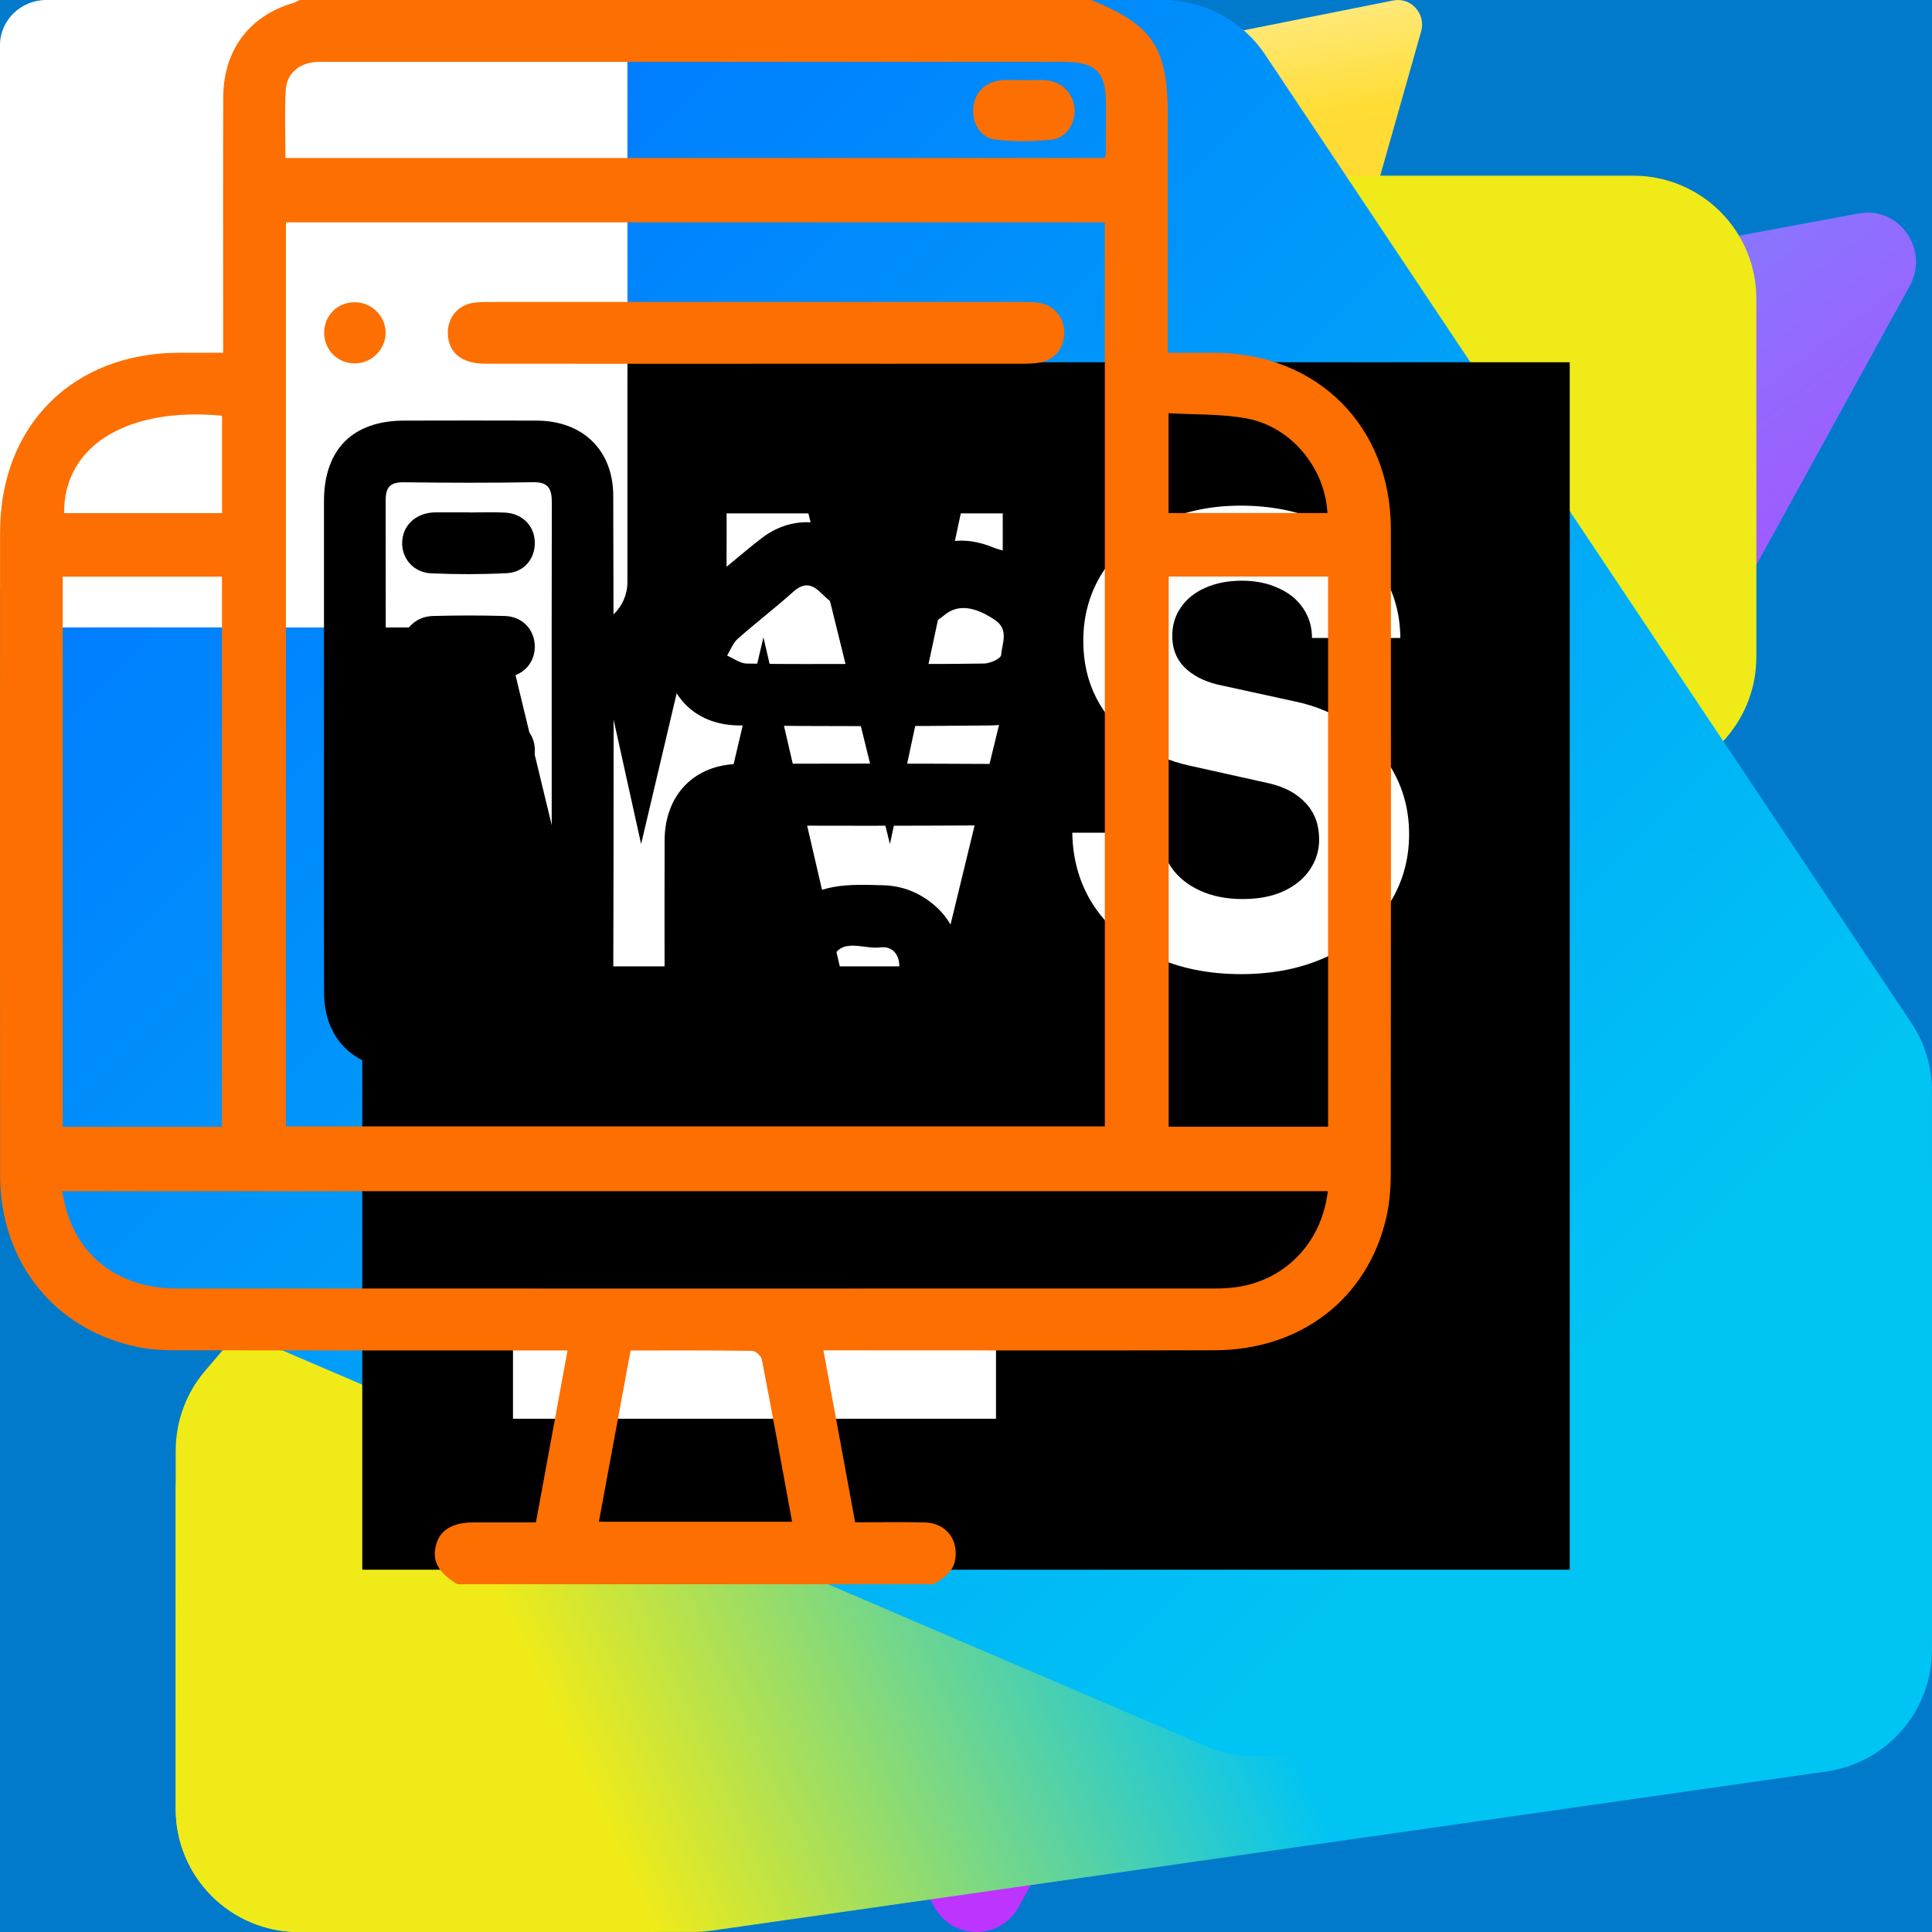
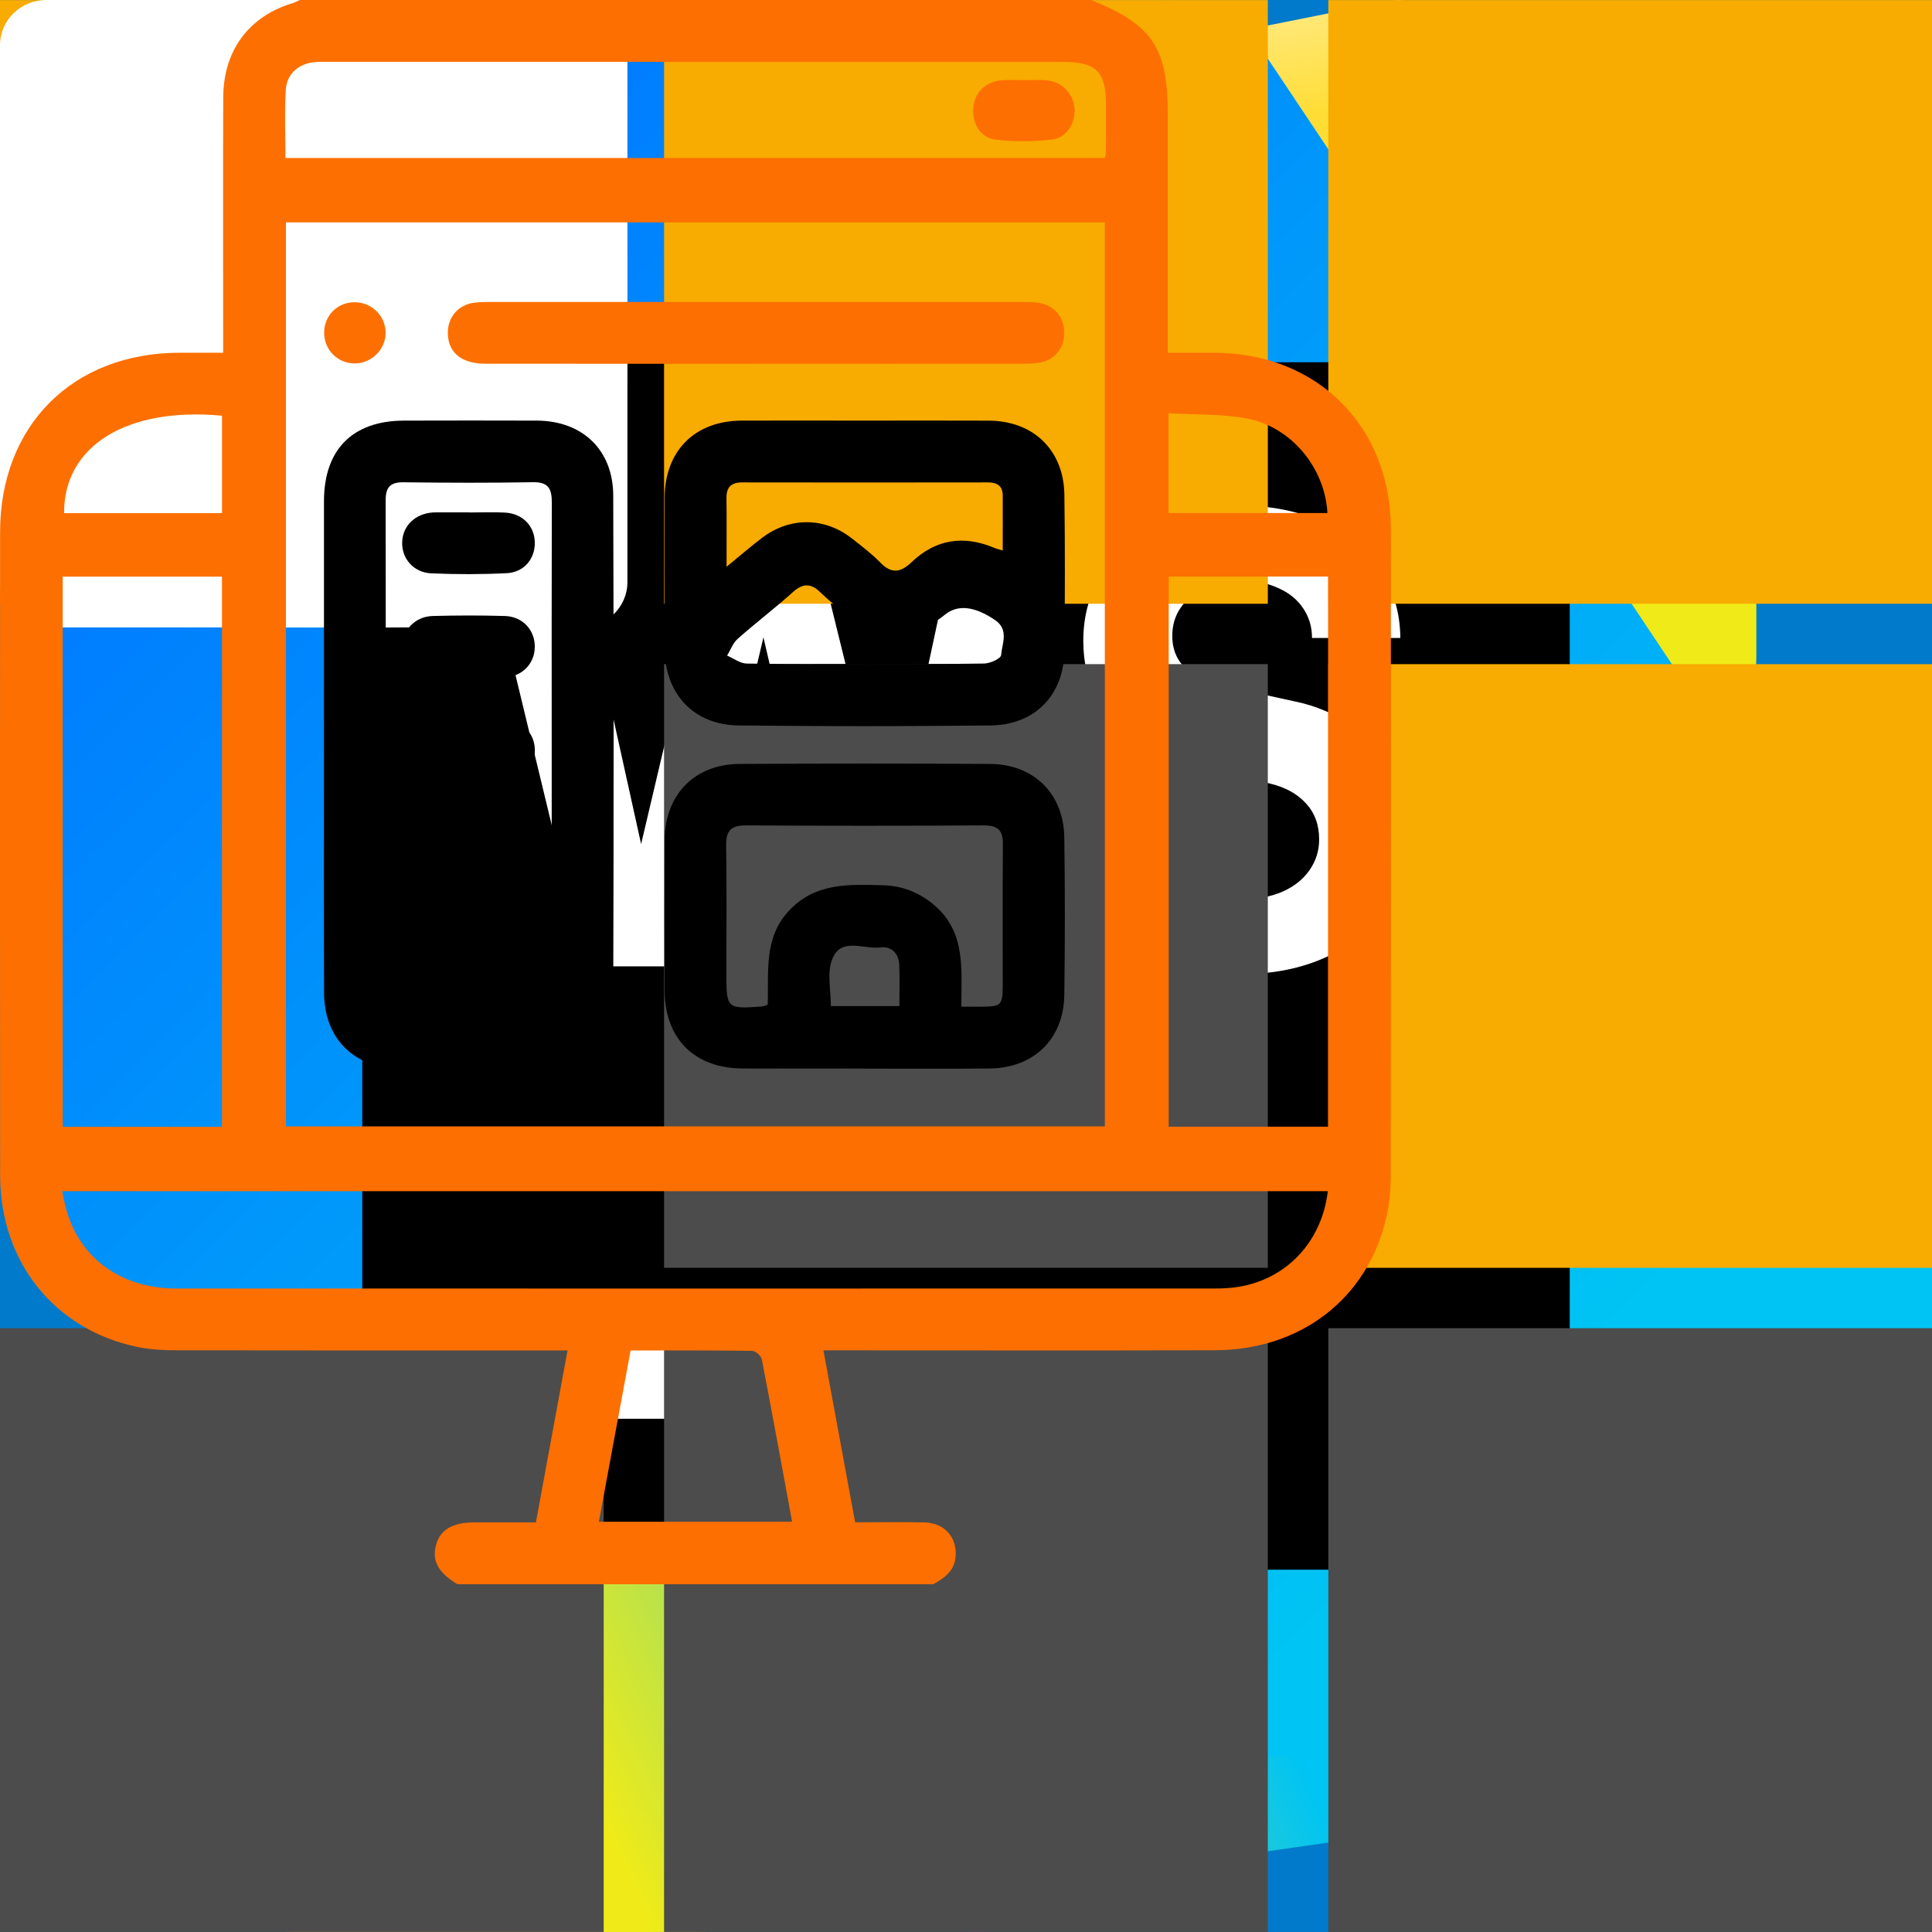
<svg xmlns="http://www.w3.org/2000/svg" width="100" height="100" viewBox="0 0 100 100" fill="none">
  <g id="css">
    <path d="M94.175 0L86.142 89.99L50.033 100L14.024 90.004L6 0H94.175Z" fill="#264DE4" />
    <path d="M79.265 84.259L86.13 7.359H50.087V92.348L79.265 84.259Z" fill="#2965F1" />
    <path d="M24.396 40.74L25.385 51.779H50.087V40.74H24.396Z" fill="#EBEBEB" />
    <path d="M50.087 18.398H50.049H22.408L23.411 29.436H50.087V18.398Z" fill="#EBEBEB" />
    <path d="M50.087 80.893V69.408L50.039 69.421L37.745 66.102L36.959 57.298H30.986H25.878L27.425 74.63L50.037 80.907L50.087 80.893Z" fill="#EBEBEB" />
    <path d="M63.642 51.779L62.361 66.095L50.049 69.418V80.902L72.679 74.63L72.845 72.765L75.439 43.704L75.708 40.74L77.701 18.398H50.049V29.436H65.604L64.599 40.74H50.049V51.779H63.642Z" fill="white" />
  </g>
  <g id="figma">
    <g clip-path="url(#clip0_867_22590)">
      <path d="M33.333 100C42.533 100 50 92.533 50 83.333V66.667H33.333C24.133 66.667 16.667 74.133 16.667 83.333C16.667 92.533 24.133 100 33.333 100Z" fill="#0ACF83" />
      <path d="M16.667 50C16.667 40.8 24.133 33.333 33.333 33.333H50V66.666H33.333C24.133 66.666 16.667 59.2 16.667 50Z" fill="#A259FF" />
      <path d="M16.667 16.667C16.667 7.467 24.133 0 33.333 0H50V33.333H33.333C24.133 33.333 16.667 25.867 16.667 16.667Z" fill="#F24E1E" />
      <path d="M50 0H66.667C75.867 0 83.333 7.467 83.333 16.667C83.333 25.867 75.867 33.333 66.667 33.333H50V0Z" fill="#FF7262" />
      <path d="M83.333 50C83.333 59.2 75.867 66.666 66.667 66.666C57.467 66.666 50 59.2 50 50C50 40.8 57.467 33.333 66.667 33.333C75.867 33.333 83.333 40.8 83.333 50Z" fill="#1ABCFE" />
    </g>
    <defs>
      <clipPath id="clip0_867_22590">
        <rect width="100" height="100" fill="white" />
      </clipPath>
    </defs>
  </g>
  <g id="git">
    <g clip-path="url(#clip0_867_19556)">
      <path d="M98.114 45.544L54.453 1.886C51.94 -0.629 47.862 -0.629 45.346 1.886L36.28 10.952L47.781 22.453C50.453 21.55 53.518 22.156 55.649 24.287C57.789 26.431 58.391 29.522 57.466 32.203L68.55 43.287C71.232 42.364 74.326 42.961 76.468 45.106C79.461 48.099 79.461 52.948 76.468 55.943C73.473 58.937 68.624 58.937 65.628 55.943C63.377 53.689 62.82 50.382 63.96 47.608L53.623 37.271L53.622 64.473C54.372 64.844 55.056 65.333 55.649 65.923C58.642 68.915 58.642 73.765 55.649 76.761C52.655 79.754 47.803 79.754 44.813 76.761C41.819 73.765 41.819 68.915 44.813 65.923C45.53 65.205 46.383 64.637 47.321 64.251V36.795C46.381 36.412 45.528 35.843 44.813 35.123C42.545 32.858 42 29.53 43.162 26.746L31.824 15.407L1.887 45.343C-0.629 47.859 -0.629 51.938 1.887 54.453L45.548 98.112C48.062 100.627 52.139 100.627 54.656 98.112L98.114 54.655C100.629 52.14 100.629 48.059 98.114 45.544Z" fill="#DE4C36" />
    </g>
    <defs>
      <clipPath id="clip0_867_19556">
        <rect width="100" height="100" fill="white" />
      </clipPath>
    </defs>
  </g>
  <g id="github">
    <path d="M50 1C22.389 1 0 23.386 0 51C0 73.092 14.327 91.834 34.193 98.446C36.692 98.908 37.61 97.361 37.61 96.04C37.61 94.848 37.563 90.909 37.542 86.731C23.631 89.756 20.696 80.832 20.696 80.832C18.422 75.052 15.145 73.516 15.145 73.516C10.608 70.412 15.486 70.476 15.486 70.476C20.508 70.829 23.151 75.629 23.151 75.629C27.611 83.273 34.848 81.063 37.701 79.785C38.15 76.553 39.446 74.348 40.876 73.099C29.77 71.835 18.095 67.547 18.095 48.389C18.095 42.93 20.049 38.47 23.247 34.968C22.728 33.709 21.017 28.623 23.732 21.736C23.732 21.736 27.93 20.392 37.485 26.861C41.473 25.753 45.751 25.198 50 25.179C54.249 25.198 58.53 25.753 62.526 26.861C72.07 20.392 76.262 21.736 76.262 21.736C78.984 28.623 77.272 33.709 76.753 34.968C79.958 38.47 81.898 42.93 81.898 48.389C81.898 67.593 70.201 71.822 59.068 73.059C60.861 74.611 62.459 77.654 62.459 82.319C62.459 89.009 62.401 94.393 62.401 96.04C62.401 97.371 63.301 98.93 65.836 98.439C85.692 91.82 100 73.085 100 51C100 23.386 77.614 1 50 1Z" fill="#161614" />
    <path d="M18.727 72.227C18.617 72.475 18.226 72.549 17.87 72.379C17.507 72.216 17.303 71.877 17.421 71.628C17.529 71.372 17.92 71.301 18.282 71.472C18.645 71.635 18.852 71.977 18.727 72.227ZM21.186 74.421C20.948 74.642 20.482 74.539 20.165 74.19C19.838 73.841 19.777 73.376 20.019 73.151C20.265 72.93 20.717 73.033 21.045 73.382C21.372 73.735 21.435 74.198 21.186 74.421L21.186 74.421ZM22.874 77.229C22.567 77.442 22.066 77.242 21.756 76.797C21.45 76.353 21.45 75.82 21.763 75.606C22.074 75.392 22.567 75.585 22.881 76.026C23.186 76.478 23.186 77.011 22.873 77.229L22.874 77.229ZM25.727 80.481C25.453 80.783 24.869 80.702 24.442 80.289C24.005 79.886 23.883 79.314 24.158 79.012C24.435 78.709 25.022 78.794 25.453 79.203C25.887 79.606 26.019 80.182 25.727 80.481H25.727ZM29.415 81.579C29.294 81.97 28.732 82.148 28.166 81.982C27.6 81.811 27.23 81.352 27.344 80.956C27.462 80.562 28.026 80.376 28.597 80.555C29.162 80.725 29.533 81.18 29.415 81.579H29.415ZM33.612 82.044C33.626 82.457 33.146 82.799 32.551 82.806C31.953 82.819 31.47 82.485 31.463 82.08C31.463 81.663 31.933 81.325 32.531 81.315C33.125 81.303 33.612 81.634 33.612 82.044ZM37.735 81.886C37.806 82.288 37.393 82.702 36.803 82.812C36.222 82.918 35.685 82.669 35.611 82.27C35.539 81.858 35.96 81.445 36.539 81.338C37.131 81.235 37.66 81.477 37.735 81.886Z" fill="#161614" />
  </g>
  <g id="html">
    <path d="M14.021 90.034L6 0H94.187L86.165 89.985L50.02 100" fill="#E44D26" />
    <path d="M50.093 92.344V7.39H86.141L79.262 84.201" fill="#F16529" />
    <path d="M22.383 18.401H50.093V29.436H34.488L35.509 40.739H50.093V51.75H25.397L22.383 18.401ZM25.883 57.292H36.967L37.745 66.116L50.093 69.422V80.943L27.439 74.624" fill="#EBEBEB" />
    <path d="M77.706 18.401H50.044V29.436H76.685L77.706 18.401ZM75.688 40.739H50.044V51.775H63.656L62.368 66.116L50.044 69.422V80.895L72.65 74.624" fill="white" />
  </g>
  <g id="js">
    <g clip-path="url(#clip0_867_18967)">
      <path d="M100 0H0V100H100V0Z" fill="#F7DF1E" />
      <path d="M67.174 78.125C69.189 81.414 71.809 83.832 76.444 83.832C80.338 83.832 82.825 81.886 82.825 79.197C82.825 75.975 80.27 74.833 75.984 72.959L73.635 71.951C66.854 69.062 62.349 65.443 62.349 57.792C62.349 50.745 67.719 45.379 76.111 45.379C82.086 45.379 86.381 47.459 89.476 52.903L82.159 57.602C80.547 54.713 78.809 53.575 76.111 53.575C73.359 53.575 71.614 55.321 71.614 57.602C71.614 60.421 73.36 61.562 77.392 63.308L79.741 64.314C87.725 67.738 92.233 71.229 92.233 79.076C92.233 87.537 85.587 92.171 76.662 92.171C67.935 92.171 62.297 88.013 59.538 82.562L67.174 78.125ZM33.979 78.94C35.456 81.559 36.798 83.773 40.027 83.773C43.114 83.773 45.062 82.565 45.062 77.868V45.916H54.459V77.995C54.459 87.725 48.754 92.154 40.427 92.154C32.903 92.154 28.546 88.26 26.33 83.571L33.979 78.94Z" fill="black" />
    </g>
    <defs>
      <clipPath id="clip0_867_18967">
        <rect width="100" height="100" fill="white" />
      </clipPath>
    </defs>
  </g>
  <g id="react">
    <g clip-path="url(#clip0_867_22637)">
      <path d="M50.307 58.816C55.176 58.816 59.123 54.869 59.123 50C59.123 45.131 55.176 41.184 50.307 41.184C45.438 41.184 41.49 45.131 41.49 50C41.49 54.869 45.438 58.816 50.307 58.816Z" fill="#61DAFB" />
      <path d="M50.307 68.063C76.433 68.063 97.613 59.976 97.613 50C97.613 40.024 76.433 31.938 50.307 31.938C24.18 31.938 3 40.024 3 50C3 59.976 24.18 68.063 50.307 68.063Z" stroke="#61DAFB" stroke-width="5" />
      <path d="M34.664 59.031C47.727 81.658 65.321 95.957 73.96 90.969C82.599 85.981 79.013 63.595 65.949 40.969C52.886 18.342 35.292 4.043 26.653 9.031C18.014 14.019 21.601 36.405 34.664 59.031Z" stroke="#61DAFB" stroke-width="5" />
      <path d="M34.664 40.969C21.601 63.595 18.014 85.981 26.653 90.969C35.292 95.957 52.886 81.658 65.949 59.031C79.013 36.405 82.599 14.019 73.96 9.031C65.321 4.043 47.727 18.342 34.664 40.969Z" stroke="#61DAFB" stroke-width="5" />
    </g>
    <defs>
      <clipPath id="clip0_867_22637">
        <rect width="100" height="100" fill="white" />
      </clipPath>
    </defs>
  </g>
  <g id="redux">
    <g clip-path="url(#clip0_867_14804)">
      <path d="M69.29 69.302C72.98 68.92 75.779 65.739 75.652 61.921C75.525 58.103 72.343 55.049 68.526 55.049H68.272C64.326 55.176 61.272 58.485 61.4 62.43C61.527 64.339 62.29 65.993 63.436 67.138C59.109 75.665 52.492 81.9 42.566 87.118C35.822 90.681 28.823 91.954 21.824 91.063C16.097 90.3 11.643 87.755 8.843 83.555C4.771 77.319 4.39 70.574 7.826 63.83C10.244 58.994 14.061 55.431 16.479 53.649C15.97 51.995 15.206 49.195 14.825 47.159C-3.627 60.521 -1.718 78.592 3.881 87.118C8.08 93.481 16.606 97.426 26.023 97.426C28.568 97.426 31.113 97.171 33.658 96.535C49.947 93.354 62.291 83.682 69.29 69.302ZM91.686 53.522C82.015 42.196 67.763 35.96 51.474 35.96H49.438C48.293 33.669 45.875 32.142 43.202 32.142H42.948C39.003 32.27 35.949 35.578 36.076 39.523C36.203 43.341 39.385 46.395 43.202 46.395H43.457C46.256 46.268 48.674 44.486 49.692 42.068H51.983C61.654 42.068 70.817 44.868 79.088 50.34C85.451 54.54 90.032 60.012 92.577 66.629C94.74 71.974 94.613 77.192 92.322 81.646C88.76 88.391 82.779 92.081 74.889 92.081C69.799 92.081 64.963 90.554 62.418 89.409C61.018 90.681 58.473 92.717 56.691 93.99C62.163 96.535 67.763 97.935 73.107 97.935C85.323 97.935 94.359 91.19 97.795 84.446C101.485 77.064 101.23 64.339 91.686 53.522ZM27.041 71.465C27.168 75.283 30.35 78.337 34.167 78.337H34.422C38.367 78.21 41.421 74.901 41.293 70.956C41.166 67.138 37.985 64.084 34.167 64.084H33.913C33.658 64.084 33.276 64.084 33.022 64.211C27.805 55.557 25.641 46.141 26.405 35.96C26.914 28.324 29.459 21.707 33.913 16.234C37.603 11.526 44.729 9.235 49.565 9.108C63.054 8.854 68.78 25.652 69.162 32.397C70.817 32.778 73.616 33.669 75.525 34.306C73.998 13.69 61.272 3 49.056 3C37.603 3 27.041 11.272 22.841 23.489C16.988 39.778 20.805 55.431 27.932 67.775C27.296 68.665 26.914 70.065 27.041 71.465V71.465Z" fill="#764ABC" />
    </g>
    <defs>
      <clipPath id="clip0_867_14804">
        <rect width="100" height="100" fill="white" />
      </clipPath>
    </defs>
  </g>
  <g id="tailwind">
    <g clip-path="url(#clip0_867_21424)">
      <path d="M50 20C36.666 20 28.333 26.665 25 39.994C30 33.329 35.834 30.83 42.5 32.496C46.304 33.446 49.022 36.206 52.032 39.26C56.934 44.234 62.608 49.991 75.001 49.991C88.333 49.991 96.668 43.326 100 29.996C95.001 36.661 89.167 39.161 82.5 37.495C78.697 36.545 75.979 33.785 72.969 30.732C68.067 25.757 62.392 20 50 20ZM25 49.991C11.667 49.991 3.333 56.656 0 69.986C5 63.321 10.833 60.822 17.501 62.488C21.303 63.44 24.022 66.198 27.032 69.251C31.933 74.225 37.608 79.984 50 79.984C63.334 79.984 71.667 73.319 75.001 59.989C70 66.654 64.167 69.153 57.501 67.487C53.697 66.537 50.978 63.776 47.968 60.724C43.066 55.75 37.393 49.991 25 49.991Z" fill="#06B6D4" />
    </g>
    <defs>
      <clipPath id="clip0_867_21424">
        <rect width="100" height="100" fill="white" />
      </clipPath>
    </defs>
  </g>
  <g id="typescript">
    <g clip-path="url(#clip0_867_15051)">
      <path d="M0 0H100V100H0V0Z" fill="#017ACB" />
      <path d="M48.016 37.031H52.813V45.312H39.844V82.156L39.5 82.25C39.031 82.375 32.859 82.375 31.531 82.234L30.469 82.141V45.312H17.5V37.031L21.609 36.984C23.859 36.953 29.641 36.953 34.453 36.984C39.266 37.016 45.359 37.031 48.016 37.031ZM84.625 78.25C82.719 80.266 80.672 81.391 77.266 82.312C75.781 82.719 75.531 82.734 72.188 82.719C68.844 82.703 68.578 82.703 66.953 82.281C62.75 81.203 59.359 79.094 57.047 76.109C56.391 75.266 55.313 73.516 55.313 73.297C55.313 73.234 55.469 73.094 55.672 73C55.875 72.906 56.297 72.641 56.641 72.438C56.984 72.234 57.609 71.859 58.031 71.641C58.453 71.422 59.672 70.703 60.734 70.062C61.797 69.422 62.766 68.906 62.875 68.906C62.984 68.906 63.188 69.125 63.344 69.391C64.281 70.969 66.469 72.984 68.016 73.672C68.969 74.078 71.078 74.531 72.094 74.531C73.031 74.531 74.75 74.125 75.672 73.703C76.656 73.25 77.156 72.797 77.75 71.891C78.156 71.25 78.203 71.078 78.188 69.859C78.188 68.734 78.125 68.422 77.813 67.906C76.938 66.469 75.75 65.719 70.938 63.594C65.969 61.391 63.734 60.078 61.922 58.312C60.578 57 60.313 56.641 59.469 55C58.375 52.891 58.234 52.203 58.219 49.062C58.203 46.859 58.25 46.141 58.484 45.391C58.813 44.266 59.875 42.094 60.359 41.547C61.359 40.375 61.719 40.016 62.422 39.438C64.547 37.688 67.859 36.531 71.031 36.422C71.391 36.422 72.578 36.484 73.688 36.562C76.875 36.828 79.047 37.609 81.141 39.281C82.719 40.531 85.109 43.469 84.875 43.859C84.719 44.094 78.484 48.25 78.078 48.375C77.828 48.453 77.656 48.359 77.313 47.953C75.188 45.406 74.328 44.859 72.266 44.734C70.797 44.641 70.016 44.812 69.031 45.469C68 46.156 67.5 47.203 67.5 48.656C67.516 50.781 68.328 51.781 71.328 53.266C73.266 54.219 74.922 55 75.047 55C75.234 55 79.25 57 80.297 57.625C85.172 60.484 87.156 63.422 87.672 68.484C88.047 72.297 86.969 75.781 84.625 78.25Z" fill="white" />
    </g>
    <defs>
      <clipPath id="clip0_867_15051">
        <rect width="100" height="100" fill="white" />
      </clipPath>
    </defs>
  </g>
  <g id="vite">
    <path d="M98.848 14.801L52.731 98.695C51.779 100.427 49.333 100.437 48.366 98.713L1.335 14.809C0.282 12.931 1.861 10.655 3.954 11.036L50.12 19.431C50.414 19.484 50.716 19.484 51.01 19.429L96.211 11.048C98.296 10.661 99.882 12.919 98.848 14.801Z" fill="url(#paint0_linear_867_20157)" />
    <path d="M72.111 0.025L37.984 6.828C37.711 6.882 37.464 7.027 37.281 7.24C37.098 7.453 36.99 7.721 36.974 8.004L34.874 44.074C34.863 44.272 34.897 44.47 34.973 44.652C35.05 44.834 35.168 44.995 35.316 45.123C35.465 45.251 35.641 45.342 35.831 45.389C36.02 45.435 36.217 45.436 36.407 45.392L45.909 43.161C46.798 42.952 47.601 43.749 47.418 44.658L44.595 58.722C44.406 59.668 45.279 60.477 46.187 60.196L52.056 58.383C52.966 58.102 53.84 58.913 53.648 59.86L49.161 81.95C48.881 83.332 50.687 84.085 51.441 82.901L51.944 82.11L79.753 25.649C80.219 24.704 79.416 23.626 78.396 23.827L68.615 25.747C67.696 25.927 66.914 25.056 67.173 24.142L73.557 1.629C73.816 0.712 73.031 -0.159 72.111 0.025H72.111Z" fill="url(#paint1_linear_867_20157)" />
    <defs>
      <linearGradient id="paint0_linear_867_20157" x1="0.187" y1="17.805" x2="51.038" y2="85.688" gradientUnits="userSpaceOnUse">
        <stop stop-color="#41D1FF" />
        <stop offset="1" stop-color="#BD34FE" />
      </linearGradient>
      <linearGradient id="paint1_linear_867_20157" x1="54.398" y1="1.872" x2="64.98" y2="73.224" gradientUnits="userSpaceOnUse">
        <stop stop-color="#FFEA83" />
        <stop offset="0.083" stop-color="#FFDD35" />
        <stop offset="1" stop-color="#FFA800" />
      </linearGradient>
    </defs>
  </g>
  <g id="webstorm">
    <g clip-path="url(#clip0_1085_4816)">
      <path d="M9.093 75.083L9.096 93.638C9.096 94.474 9.26 95.301 9.58 96.073C9.9 96.845 10.368 97.546 10.959 98.137C11.55 98.728 12.252 99.197 13.024 99.516C13.796 99.836 14.623 100.001 15.459 100H33.438C34.356 100 35.263 99.802 36.097 99.418C36.931 99.035 37.672 98.475 38.27 97.779L89.377 38.154C90.365 37 90.908 35.532 90.908 34.013V15.458C90.908 14.623 90.744 13.795 90.424 13.023C90.104 12.251 89.636 11.55 89.045 10.959C88.454 10.368 87.753 9.899 86.981 9.579C86.209 9.259 85.381 9.094 84.546 9.094H66.563C65.645 9.094 64.738 9.293 63.904 9.677C63.07 10.06 62.328 10.619 61.731 11.316L10.625 70.941C9.637 72.095 9.094 73.564 9.094 75.083H9.093Z" fill="#F0EB18" />
      <path d="M9.093 77.311V93.636C9.093 97.148 11.943 99.998 15.455 99.998H35.912C36.216 99.998 36.516 99.976 36.813 99.933L94.535 91.691C96.053 91.475 97.441 90.718 98.445 89.559C99.449 88.401 100.001 86.919 99.999 85.386V60.901C99.999 57.385 97.15 54.535 93.634 54.539L64.668 54.546C63.984 54.546 63.304 54.653 62.655 54.87L13.443 71.277C12.177 71.701 11.076 72.512 10.296 73.596C9.515 74.679 9.095 75.976 9.093 77.311Z" fill="url(#paint0_linear_1085_4816)" />
      <path d="M0.003 6.364V59.438C0.003 61.981 1.52 64.282 3.857 65.287L62.434 90.392C63.225 90.73 64.08 90.905 64.942 90.905H93.634C97.15 90.905 99.999 88.055 99.999 84.543V56.474C99.999 55.213 99.625 53.984 98.927 52.941L65.487 2.834C64.905 1.963 64.118 1.25 63.195 0.756C62.271 0.262 61.241 0.003 60.194 0.002H6.365C5.529 0.001 4.702 0.166 3.93 0.485C3.158 0.805 2.456 1.273 1.865 1.864C1.274 2.455 0.806 3.157 0.486 3.929C0.167 4.701 0.002 5.528 0.003 6.364Z" fill="url(#paint1_linear_1085_4816)" />
      <path d="M81.249 18.75H18.751V81.248H81.249V18.75Z" fill="black" />
      <path d="M33.184 43.688L29.4 26.574H24.662L30.322 50.018H35.513L39.515 32.987L43.467 50.018H48.674L54.368 26.574H49.73L46.062 43.688L41.842 26.574H37.22L33.184 43.688ZM59.722 49.499C61.039 50.113 62.546 50.421 64.243 50.421C65.941 50.421 67.448 50.108 68.766 49.482C70.082 48.857 71.103 47.998 71.829 46.904C72.567 45.798 72.935 44.553 72.935 43.169C72.935 42.04 72.684 41.002 72.181 40.054C71.68 39.093 70.957 38.267 70.072 37.642C69.178 36.983 68.157 36.537 67.007 36.303L63.021 35.432C62.295 35.255 61.72 34.954 61.296 34.528C60.883 34.103 60.676 33.567 60.676 32.92C60.676 32.352 60.827 31.855 61.129 31.43C61.43 30.994 61.849 30.66 62.384 30.426C62.931 30.18 63.562 30.058 64.276 30.057C64.99 30.057 65.621 30.185 66.169 30.441C66.726 30.687 67.156 31.038 67.458 31.496C67.759 31.942 67.909 32.451 67.909 33.021H72.481C72.47 31.682 72.112 30.499 71.409 29.471C70.716 28.431 69.745 27.622 68.495 27.043C67.245 26.462 65.8 26.172 64.225 26.172C62.651 26.172 61.244 26.473 60.005 27.076C58.767 27.667 57.801 28.499 57.108 29.57C56.417 30.632 56.071 31.832 56.071 33.17C56.071 34.276 56.3 35.27 56.757 36.152C57.216 37.034 57.875 37.797 58.683 38.379C59.509 38.971 60.481 39.39 61.597 39.635L65.733 40.556C66.526 40.747 67.146 41.087 67.592 41.578C68.049 42.07 68.278 42.69 68.278 43.438C68.286 44.013 68.11 44.576 67.776 45.044C67.452 45.513 66.989 45.882 66.387 46.15C65.794 46.408 65.136 46.534 64.309 46.534C63.483 46.534 62.752 46.389 62.116 46.099C61.48 45.809 60.983 45.407 60.626 44.894C60.269 44.38 60.09 43.783 60.09 43.102H55.502C55.524 44.542 55.904 45.815 56.641 46.92C57.388 48.026 58.416 48.885 59.722 49.499ZM26.552 68.748H51.552V73.435H26.552V68.748Z" fill="white" />
    </g>
    <defs>
      <linearGradient id="paint0_linear_1085_4816" x1="11.91" y1="101.117" x2="95.7" y2="62.27" gradientUnits="userSpaceOnUse">
        <stop offset="0.22" stop-color="#F0EB18" />
        <stop offset="0.59" stop-color="#00C4F4" />
      </linearGradient>
      <linearGradient id="paint1_linear_1085_4816" x1="93.779" y1="93.398" x2="2.054" y2="1.675" gradientUnits="userSpaceOnUse">
        <stop offset="0.19" stop-color="#00C4F4" />
        <stop offset="0.83" stop-color="#007DFE" />
      </linearGradient>
      <clipPath id="clip0_1085_4816">
+         <rect width="100" height="100" fill="white" />
+       </clipPath>
+     </defs>
+   </g>
+   <g id="pnpm">
+     <g clip-path="url(#clip0_1085_3490)">
+       <path d="M0 0.004V31.251H31.247V0.004H0ZM34.372 0.004V31.251H65.622V0.004H34.372ZM68.753 0.004V31.251H100V0.004H68.753ZM68.753 34.376V65.623H100V34.376H68.753Z" fill="#F8AB00" />
+       <path d="M34.372 34.375V65.622H65.622V34.375H34.372ZM0 68.747V99.997H31.247V68.747H0ZM34.372 68.747V99.997H65.622V68.747H34.372ZM68.753 68.747V99.997H100V68.747H68.753Z" fill="#4C4C4C" />
+     </g>
+     <defs>
+       <clipPath id="clip0_1085_3490">
        <rect width="100" height="100" fill="white" />
      </clipPath>
    </defs>
  </g>
  <g id="facebook">
    <g clip-path="url(#clip0_1210_3288)">
      <path d="M32.475 16.713C32.475 7.745 25.205 0.475 16.238 0.475C7.27 0.475 0 7.745 0 16.713C0 24.817 5.938 31.535 13.7 32.753V21.406H9.578V16.713H13.7V13.135C13.7 9.066 16.125 6.818 19.834 6.818C21.61 6.818 23.468 7.135 23.468 7.135V11.131H21.421C19.404 11.131 18.775 12.383 18.775 13.668V16.713H23.278L22.558 21.406H18.775V32.753C26.537 31.535 32.475 24.817 32.475 16.713Z" fill="white" />
    </g>
    <defs>
      <clipPath id="clip0_1210_3288">
        <rect width="32.475" height="32.475" fill="white" />
      </clipPath>
    </defs>
  </g>
  <g id="twitter">
    <g clip-path="url(#clip0_1210_3287)">
      <path d="M10.216 29.43C22.468 29.43 29.171 19.277 29.171 10.476C29.171 10.19 29.165 9.898 29.152 9.613C30.456 8.67 31.581 7.502 32.475 6.164C31.261 6.704 29.971 7.057 28.651 7.21C30.041 6.377 31.082 5.068 31.581 3.526C30.273 4.301 28.843 4.848 27.352 5.143C26.347 4.075 25.018 3.368 23.571 3.131C22.124 2.894 20.64 3.14 19.347 3.832C18.054 4.524 17.025 5.622 16.419 6.957C15.813 8.292 15.663 9.789 15.993 11.218C13.345 11.085 10.755 10.397 8.389 9.199C6.024 8 3.937 6.318 2.264 4.261C1.413 5.728 1.153 7.463 1.536 9.115C1.919 10.766 2.916 12.21 4.325 13.152C3.267 13.119 2.233 12.834 1.307 12.321V12.404C1.306 13.943 1.838 15.434 2.812 16.625C3.787 17.816 5.144 18.633 6.652 18.937C5.672 19.205 4.644 19.244 3.646 19.051C4.072 20.375 4.9 21.532 6.016 22.362C7.131 23.192 8.478 23.653 9.868 23.681C7.508 25.535 4.593 26.54 1.592 26.536C1.06 26.535 0.528 26.502 0 26.438C3.048 28.394 6.595 29.432 10.216 29.43Z" fill="white" />
    </g>
    <defs>
      <clipPath id="clip0_1210_3287">
        <rect width="32.475" height="32.475" fill="white" />
      </clipPath>
    </defs>
  </g>
  <g id="instagram">
    <g clip-path="url(#clip0_1210_3286)">
      <path d="M16.238 2.924C20.576 2.924 21.09 2.943 22.796 3.019C24.382 3.089 25.238 3.355 25.809 3.577C26.564 3.869 27.109 4.224 27.674 4.789C28.245 5.36 28.593 5.899 28.885 6.654C29.107 7.224 29.374 8.087 29.443 9.666C29.52 11.379 29.538 11.893 29.538 16.225C29.538 20.563 29.52 21.077 29.443 22.783C29.374 24.369 29.107 25.225 28.885 25.796C28.593 26.551 28.238 27.096 27.674 27.661C27.103 28.232 26.564 28.581 25.809 28.872C25.238 29.095 24.375 29.361 22.796 29.431C21.084 29.507 20.57 29.526 16.238 29.526C11.899 29.526 11.385 29.507 9.679 29.431C8.093 29.361 7.237 29.095 6.666 28.872C5.912 28.581 5.366 28.226 4.802 27.661C4.231 27.09 3.882 26.551 3.59 25.796C3.368 25.225 3.102 24.363 3.032 22.783C2.956 21.071 2.937 20.557 2.937 16.225C2.937 11.886 2.956 11.373 3.032 9.666C3.102 8.081 3.368 7.224 3.59 6.654C3.882 5.899 4.237 5.353 4.802 4.789C5.372 4.218 5.912 3.869 6.666 3.577C7.237 3.355 8.1 3.089 9.679 3.019C11.385 2.943 11.899 2.924 16.238 2.924ZM16.238 0C11.829 0 11.277 0.019 9.546 0.095C7.821 0.171 6.635 0.45 5.607 0.85C4.535 1.269 3.628 1.82 2.727 2.727C1.82 3.628 1.269 4.535 0.85 5.601C0.45 6.635 0.171 7.814 0.095 9.54C0.019 11.277 0 11.829 0 16.238C0 20.646 0.019 21.198 0.095 22.929C0.171 24.654 0.45 25.841 0.85 26.868C1.269 27.94 1.82 28.847 2.727 29.748C3.628 30.648 4.535 31.207 5.601 31.619C6.635 32.019 7.814 32.298 9.54 32.374C11.271 32.45 11.823 32.469 16.231 32.469C20.64 32.469 21.191 32.45 22.923 32.374C24.648 32.298 25.834 32.019 26.862 31.619C27.927 31.207 28.834 30.648 29.735 29.748C30.636 28.847 31.194 27.94 31.606 26.875C32.006 25.841 32.285 24.661 32.361 22.936C32.437 21.204 32.456 20.652 32.456 16.244C32.456 11.836 32.437 11.284 32.361 9.552C32.285 7.827 32.006 6.641 31.606 5.613C31.207 4.535 30.655 3.628 29.748 2.727C28.847 1.827 27.94 1.269 26.875 0.856C25.841 0.457 24.661 0.178 22.936 0.101C21.198 0.019 20.646 0 16.238 0Z" fill="white" />
      <path d="M16.238 7.897C11.633 7.897 7.897 11.633 7.897 16.238C7.897 20.843 11.633 24.578 16.238 24.578C20.843 24.578 24.579 20.843 24.579 16.238C24.579 11.633 20.843 7.897 16.238 7.897ZM16.238 21.648C13.25 21.648 10.827 19.225 10.827 16.238C10.827 13.25 13.25 10.827 16.238 10.827C19.225 10.827 21.648 13.25 21.648 16.238C21.648 19.225 19.225 21.648 16.238 21.648Z" fill="white" />
      <path d="M26.855 7.567C26.855 8.645 25.98 9.514 24.908 9.514C23.83 9.514 22.961 8.639 22.961 7.567C22.961 6.489 23.836 5.62 24.908 5.62C25.98 5.62 26.855 6.495 26.855 7.567Z" fill="white" />
    </g>
    <defs>
      <clipPath id="clip0_1210_3286">
        <rect width="32.475" height="32.475" fill="white" />
      </clipPath>
    </defs>
  </g>
  <g id="linkedin">
    <g clip-path="url(#clip0_1210_3285)">
      <path d="M30.071 0H2.398C1.072 0 0 1.047 0 2.341V30.128C0 31.422 1.072 32.475 2.398 32.475H30.071C31.397 32.475 32.475 31.422 32.475 30.135V2.341C32.475 1.047 31.397 0 30.071 0ZM9.635 27.674H4.814V12.172H9.635V27.674ZM7.224 10.06C5.677 10.06 4.427 8.81 4.427 7.269C4.427 5.728 5.677 4.478 7.224 4.478C8.766 4.478 10.015 5.728 10.015 7.269C10.015 8.804 8.766 10.06 7.224 10.06ZM27.674 27.674H22.86V20.139C22.86 18.343 22.828 16.028 20.354 16.028C17.849 16.028 17.468 17.988 17.468 20.012V27.674H12.66V12.172H17.278V14.29H17.341C17.982 13.073 19.555 11.785 21.895 11.785C26.773 11.785 27.674 14.994 27.674 19.168V27.674Z" fill="white" />
    </g>
    <defs>
      <clipPath id="clip0_1210_3285">
        <rect width="32.475" height="32.475" fill="white" />
      </clipPath>
    </defs>
  </g>
  <g id="logo">
    <g clip-path="url(#clip0_1210_2793)">
      <path d="M48.319 82H23.679C22.673 81.398 22.346 80.787 22.574 79.948C22.786 79.179 23.427 78.801 24.537 78.799C25.593 78.799 26.648 78.799 27.739 78.799C28.288 75.809 28.822 72.914 29.376 69.899C28.94 69.899 28.628 69.899 28.316 69.899C21.999 69.899 15.683 69.903 9.366 69.892C8.622 69.892 7.863 69.873 7.141 69.724C2.832 68.842 0.01 65.327 0.006 60.844C-0.005 49.747 -0.001 38.649 0.004 27.551C0.004 22.025 3.764 18.266 9.287 18.258C10.025 18.258 10.76 18.258 11.551 18.258C11.551 17.837 11.551 17.521 11.551 17.205C11.551 13.15 11.54 9.095 11.555 5.04C11.564 2.603 12.891 0.835 15.163 0.158C15.285 0.122 15.398 0.053 15.516 0C29.171 0 42.824 0 56.478 0C59.681 1.303 60.446 2.46 60.446 6.001C60.446 9.789 60.446 13.577 60.446 17.365C60.446 17.645 60.446 17.927 60.446 18.258C61.333 18.258 62.1 18.256 62.87 18.258C68.192 18.281 71.987 22.067 71.991 27.391C71.999 38.514 71.997 49.64 71.984 60.763C71.984 61.53 71.92 62.316 71.745 63.061C70.77 67.225 67.322 69.879 62.872 69.89C56.476 69.907 50.078 69.894 43.683 69.894C43.371 69.894 43.059 69.894 42.62 69.894C43.181 72.931 43.719 75.848 44.262 78.795C45.517 78.795 46.688 78.771 47.858 78.801C48.901 78.827 49.546 79.585 49.461 80.578C49.399 81.319 48.884 81.673 48.317 81.994L48.319 82ZM14.8 11.51V58.301H57.186V11.51H14.8ZM68.727 61.656H3.214C3.315 62.087 3.37 62.427 3.473 62.756C4.238 65.22 6.339 66.691 9.137 66.693C27.05 66.698 44.963 66.695 62.876 66.693C63.115 66.693 63.355 66.685 63.594 66.666C66.322 66.465 68.397 64.464 68.727 61.656ZM11.489 58.325V29.849H3.246V58.325H11.489ZM68.742 58.318V29.842H60.491V58.318H68.742ZM14.774 8.179H57.186C57.216 8.048 57.237 7.995 57.237 7.944C57.242 7.09 57.248 6.238 57.246 5.383C57.244 3.716 56.722 3.203 55.031 3.203C42.347 3.203 29.663 3.203 16.978 3.203C16.764 3.203 16.551 3.195 16.339 3.21C15.486 3.271 14.843 3.801 14.791 4.653C14.723 5.815 14.774 6.985 14.774 8.179ZM40.998 78.763C40.472 75.906 39.968 73.129 39.431 70.36C39.397 70.18 39.106 69.922 38.933 69.92C36.858 69.89 34.782 69.901 32.64 69.901C32.091 72.871 31.55 75.792 30.998 78.765H41L40.998 78.763ZM11.491 26.56V21.517C6.568 21.055 3.295 23.082 3.317 26.56H11.491ZM60.482 26.554H68.707C68.584 24.235 66.856 22.104 64.552 21.664C63.239 21.414 61.869 21.472 60.484 21.388V26.554H60.482Z" fill="#FD6F00" />
      <path d="M16.769 38.502C16.769 34.314 16.767 30.127 16.769 25.939C16.771 23.263 18.255 21.775 20.914 21.771C23.206 21.766 25.497 21.762 27.788 21.771C30.148 21.781 31.735 23.287 31.741 25.653C31.767 34.241 31.767 42.83 31.741 51.419C31.735 53.787 30.166 55.288 27.795 55.303C25.424 55.318 23.052 55.322 20.681 55.303C18.317 55.284 16.78 53.748 16.774 51.385C16.759 47.09 16.769 42.796 16.769 38.502ZM28.556 38.602C28.556 34.416 28.549 30.229 28.562 26.044C28.564 25.352 28.432 24.944 27.596 24.959C25.36 24.999 23.12 24.991 20.884 24.963C20.179 24.954 19.959 25.238 19.961 25.915C19.974 34.342 19.976 42.768 19.961 51.192C19.961 51.903 20.245 52.121 20.914 52.115C23.071 52.091 25.23 52.108 27.387 52.106C28.488 52.106 28.554 52.038 28.556 50.923C28.558 46.817 28.556 42.711 28.556 38.604V38.602Z" fill="black" />
      <path d="M44.789 21.771C46.92 21.771 49.053 21.762 51.185 21.773C53.493 21.785 55.062 23.302 55.092 25.614C55.128 28.307 55.126 31.002 55.092 33.697C55.064 35.977 53.562 37.526 51.272 37.549C46.929 37.596 42.585 37.598 38.242 37.549C35.892 37.524 34.407 35.911 34.4 33.545C34.394 30.957 34.394 28.371 34.4 25.783C34.407 23.34 35.956 21.781 38.391 21.771C40.522 21.762 42.656 21.771 44.787 21.771H44.789ZM37.6 29.341C38.303 28.766 38.859 28.282 39.447 27.837C40.886 26.746 42.686 26.763 44.101 27.876C44.603 28.271 45.12 28.659 45.563 29.116C46.142 29.714 46.614 29.64 47.183 29.099C48.431 27.908 49.874 27.688 51.46 28.356C51.576 28.405 51.7 28.431 51.901 28.493C51.901 27.504 51.905 26.573 51.901 25.644C51.896 25.13 51.595 24.967 51.118 24.969C46.884 24.976 42.649 24.976 38.415 24.969C37.837 24.969 37.594 25.219 37.602 25.789C37.617 26.908 37.607 28.027 37.607 29.341H37.6ZM44.718 34.363C46.794 34.363 48.872 34.382 50.947 34.344C51.255 34.337 51.802 34.086 51.817 33.91C51.869 33.304 52.234 32.591 51.505 32.095C50.438 31.371 49.571 31.278 48.906 31.818C47.273 33.148 45.434 33.148 43.812 31.816C43.359 31.444 42.895 31.083 42.478 30.673C41.987 30.191 41.572 30.169 41.042 30.645C40.112 31.48 39.114 32.24 38.177 33.071C37.934 33.287 37.812 33.644 37.635 33.934C37.972 34.077 38.308 34.34 38.65 34.346C40.672 34.385 42.696 34.365 44.718 34.365V34.363Z" fill="black" />
      <path d="M44.746 55.307C42.641 55.307 40.535 55.316 38.432 55.305C35.933 55.292 34.407 53.753 34.4 51.254C34.396 48.668 34.392 46.08 34.4 43.494C34.409 41.141 35.946 39.552 38.282 39.541C42.598 39.518 46.916 39.518 51.232 39.541C53.51 39.554 55.056 41.075 55.088 43.349C55.126 46.069 55.126 48.79 55.088 51.511C55.054 53.783 53.502 55.284 51.219 55.305C49.06 55.327 46.903 55.309 44.744 55.312L44.746 55.307ZM49.757 52.106C50.189 52.106 50.507 52.106 50.826 52.106C51.822 52.098 51.901 52.023 51.901 50.994C51.905 48.566 51.886 46.136 51.911 43.708C51.92 42.988 51.659 42.719 50.928 42.723C46.822 42.747 42.716 42.747 38.611 42.723C37.85 42.719 37.573 42.984 37.585 43.75C37.62 45.965 37.598 48.179 37.598 50.396C37.598 52.207 37.622 52.228 39.434 52.096C39.509 52.089 39.582 52.053 39.736 52.006C39.798 50.319 39.509 48.536 40.858 47.116C42.224 45.677 43.962 45.775 45.7 45.82C46.721 45.845 47.615 46.206 48.393 46.881C49.996 48.275 49.759 50.176 49.757 52.106ZM46.553 52.076C46.553 51.318 46.574 50.631 46.546 49.945C46.52 49.339 46.136 48.963 45.561 49.038C44.691 49.153 43.483 48.455 43.049 49.719C42.81 50.417 43.006 51.267 43.006 52.076H46.555H46.553Z" fill="black" />
      <path d="M39.12 18.828C34.456 18.828 29.791 18.832 25.127 18.826C23.902 18.826 23.216 18.266 23.18 17.293C23.15 16.458 23.686 15.791 24.514 15.672C24.828 15.627 25.151 15.629 25.471 15.629C34.588 15.629 43.703 15.629 52.819 15.629C53.138 15.629 53.463 15.629 53.775 15.676C54.538 15.793 55.058 16.396 55.085 17.158C55.115 17.965 54.619 18.621 53.828 18.766C53.491 18.828 53.14 18.826 52.794 18.826C48.237 18.83 43.677 18.828 39.12 18.826V18.828Z" fill="#FD6F00" />
      <path d="M16.778 17.224C16.778 16.336 17.454 15.653 18.339 15.644C19.215 15.636 19.933 16.321 19.959 17.184C19.985 18.068 19.234 18.822 18.339 18.811C17.465 18.8 16.778 18.104 16.778 17.222V17.224Z" fill="#FD6F00" />
      <path d="M53.056 4.151C53.428 4.151 53.805 4.123 54.174 4.158C54.968 4.228 55.555 4.841 55.617 5.618C55.675 6.353 55.215 7.128 54.463 7.22C53.497 7.335 52.496 7.342 51.53 7.226C50.733 7.13 50.305 6.372 50.378 5.558C50.447 4.781 51.032 4.211 51.857 4.153C52.255 4.126 52.657 4.149 53.056 4.149V4.153V4.151Z" fill="#FD6F00" />
      <path d="M24.21 35.07C23.598 35.07 22.987 35.096 22.378 35.063C21.478 35.014 20.813 34.314 20.817 33.466C20.822 32.618 21.486 31.91 22.391 31.884C23.637 31.85 24.887 31.848 26.134 31.884C27.051 31.912 27.685 32.606 27.681 33.477C27.677 34.346 27.038 35.017 26.121 35.061C25.486 35.093 24.847 35.068 24.21 35.068V35.07Z" fill="black" />
      <path d="M24.315 42.604C24.873 42.604 25.431 42.591 25.988 42.606C27.015 42.636 27.692 43.291 27.681 44.222C27.671 45.119 27.006 45.777 26.027 45.796C24.832 45.82 23.637 45.822 22.442 45.796C21.493 45.773 20.803 45.059 20.816 44.184C20.828 43.306 21.521 42.651 22.483 42.606C22.536 42.604 22.59 42.606 22.643 42.606C23.201 42.606 23.759 42.606 24.317 42.606L24.315 42.604Z" fill="black" />
      <path d="M24.306 26.526C24.919 26.526 25.533 26.498 26.144 26.532C27.046 26.584 27.658 27.216 27.681 28.059C27.705 28.907 27.136 29.62 26.238 29.667C24.937 29.733 23.626 29.733 22.325 29.676C21.392 29.635 20.775 28.89 20.817 28.038C20.858 27.203 21.484 26.599 22.387 26.526C22.44 26.522 22.493 26.52 22.547 26.52C23.133 26.52 23.72 26.52 24.306 26.52C24.306 26.522 24.306 26.524 24.306 26.526Z" fill="black" />
      <path d="M24.21 40.428C23.597 40.428 22.981 40.466 22.372 40.419C21.427 40.344 20.801 39.672 20.816 38.816C20.828 37.955 21.478 37.289 22.419 37.263C23.644 37.229 24.873 37.229 26.098 37.263C27.043 37.289 27.675 37.951 27.684 38.824C27.692 39.672 27.113 40.297 26.209 40.419C26.13 40.43 26.051 40.443 25.969 40.443C25.384 40.443 24.796 40.443 24.21 40.443C24.21 40.438 24.21 40.432 24.21 40.428Z" fill="black" />
      <path d="M24.285 47.985C24.898 47.985 25.512 47.959 26.123 47.991C27.029 48.041 27.647 48.658 27.679 49.499C27.716 50.377 27.123 51.092 26.179 51.137C24.902 51.197 23.62 51.197 22.344 51.139C21.405 51.096 20.786 50.372 20.816 49.518C20.845 48.658 21.493 48.03 22.444 47.989C23.056 47.962 23.671 47.985 24.283 47.987L24.285 47.985Z" fill="black" />
    </g>
    <defs>
      <clipPath id="clip0_1210_2793">
        <rect width="72" height="82" fill="white" />
      </clipPath>
    </defs>
  </g>
</svg>
